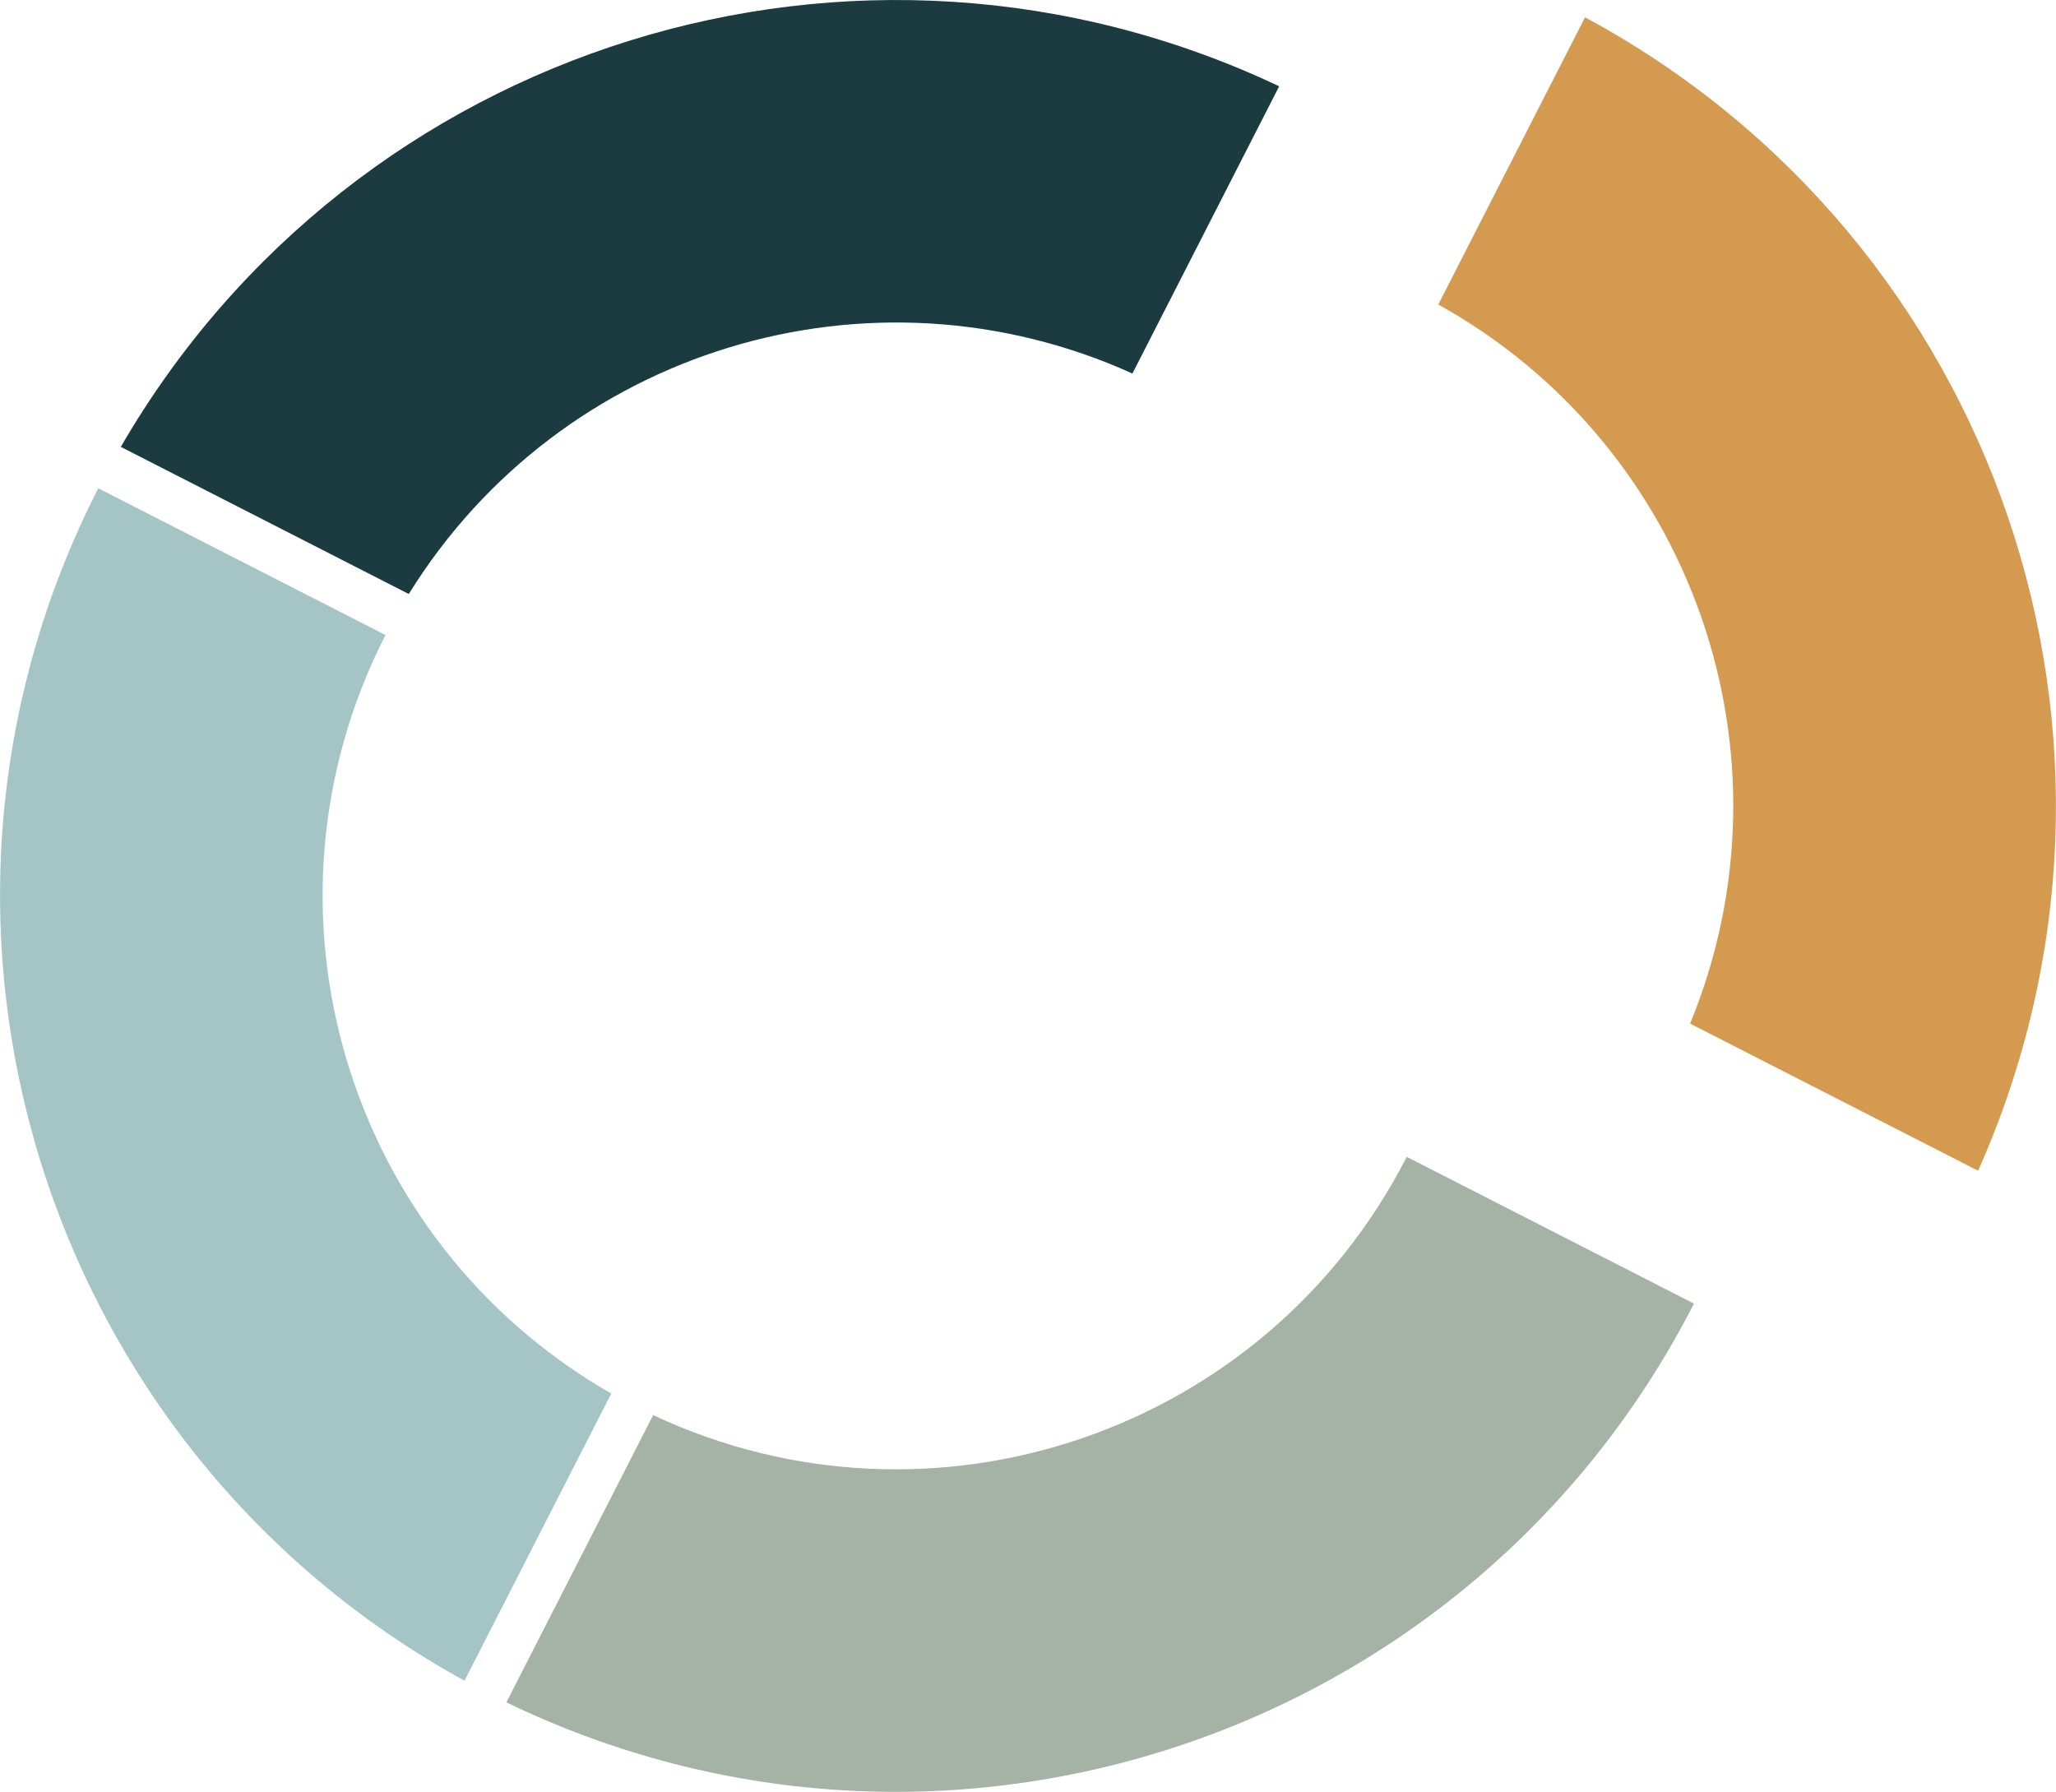
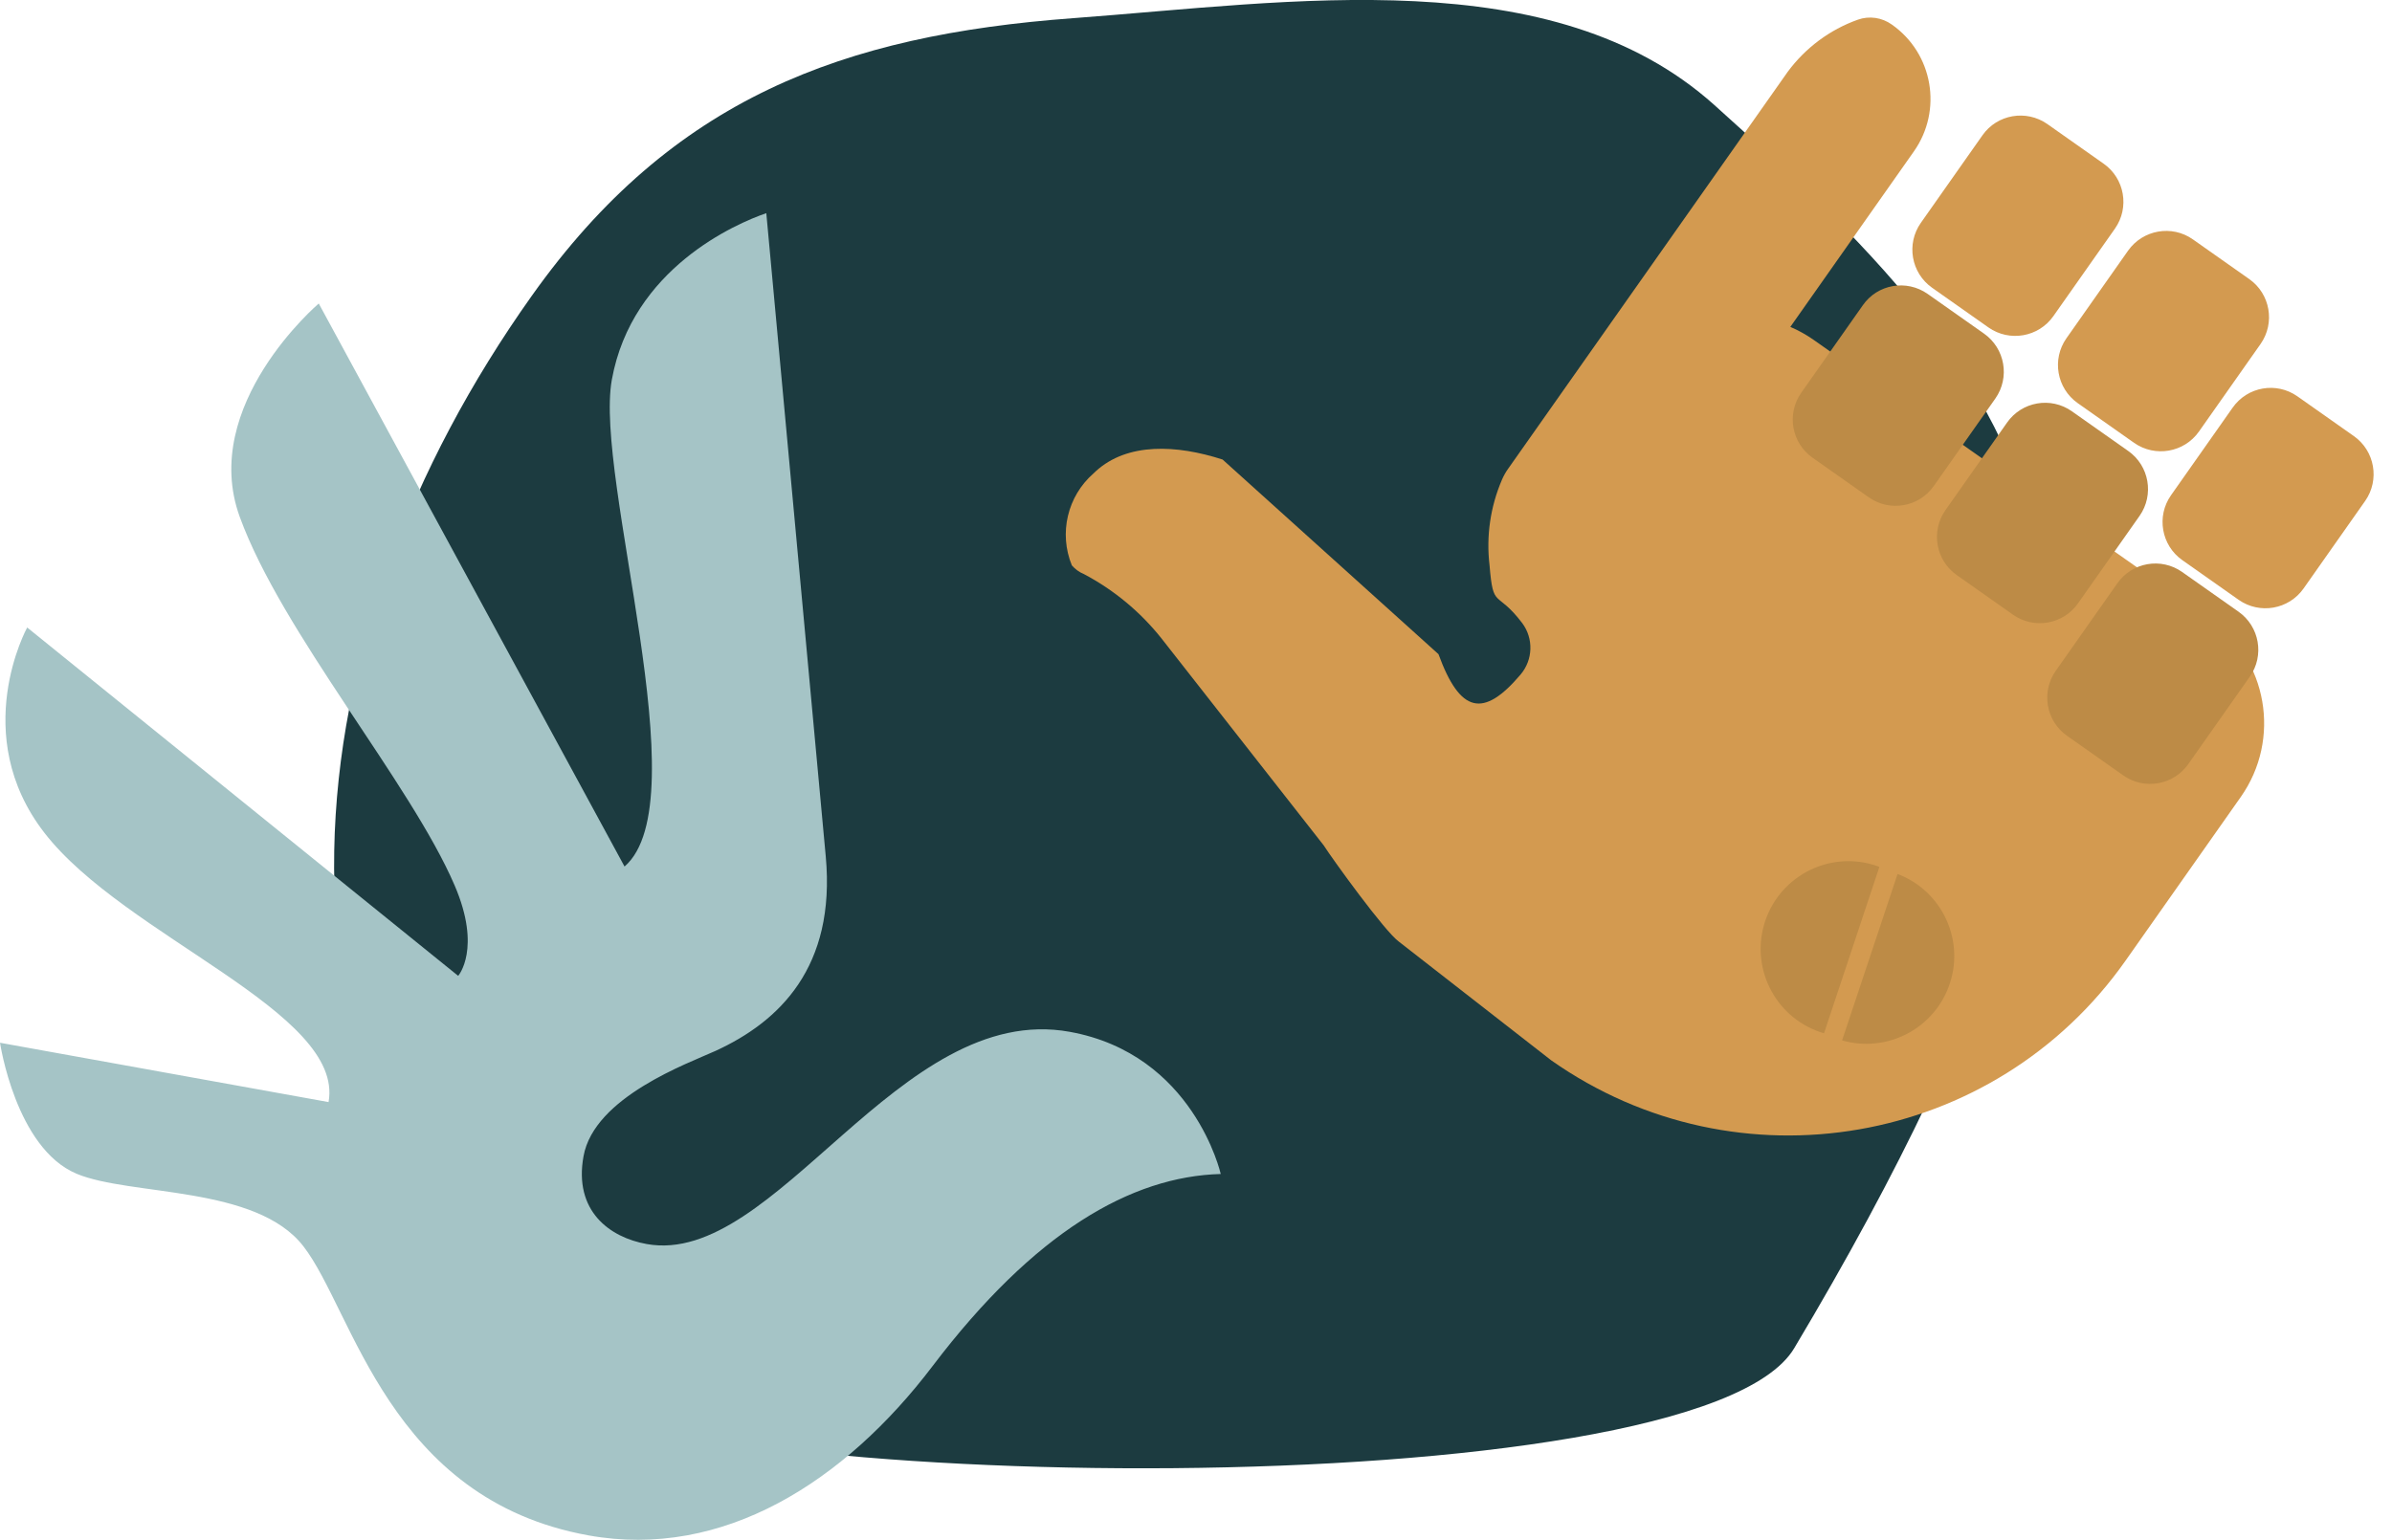
- <svg xmlns="http://www.w3.org/2000/svg" width="177.647" height="100%" viewBox="0 0 177.647 154.821">
-   <g id="Group_1371" data-name="Group 1371" transform="translate(-147.399 -439.763)">
-     <path id="Path_6735" data-name="Path 6735" d="M271.673,466.073a49.531,49.531,0,0,1,21.759,62.134l24.882,12.713a77.4,77.4,0,0,0-33.961-99.664Z" fill="#d39a50" />
-     <path id="Path_6736" data-name="Path 6736" d="M182.719,491.088a49.538,49.538,0,0,1,62.526-19.051l12.68-24.818a77.4,77.4,0,0,0-100.088,31.156Z" fill="#1c3b40" />
-     <path id="Path_6737" data-name="Path 6737" d="M203.833,562.037l-12.68,24.817A77.4,77.4,0,0,0,293.763,552.4l-24.818-12.68A49.536,49.536,0,0,1,203.833,562.037Z" fill="#a5b2a6" />
-     <path id="Path_6738" data-name="Path 6738" d="M200.214,560.17a49.545,49.545,0,0,1-19.508-65.538l-24.817-12.68a77.4,77.4,0,0,0,31.645,103.035Z" fill="#a5c4c6" />
+ <svg xmlns="http://www.w3.org/2000/svg" version="1.1" id="Layer_1" x="0px" y="0px" viewBox="0 0 205.18 132.12" style="enable-background:new 0 0 205.18 132.12;" xml:space="preserve">
+   <g id="Group_1373" transform="translate(-740.978 -1359.559)">
+     <path id="Path_6739" style="fill:#1C3B40;" d="M786.6,1384.93c12.03-16.94,26.7-22.35,46.41-23.81   c18.78-1.39,41.17-4.97,55.01,7.44c28.99,26,43.75,44.87,6.86,106.68c-8.33,13.96-97.97,12.41-106.83,3.22   C761.85,1451.27,765.66,1414.39,786.6,1384.93z" />
+     <path id="Path_6740" style="fill:#A5C4C6;" d="M806.71,1377.85l5.1,55.2c0.87,9.49-3.98,14.17-9.46,16.68   c-2.3,1.05-10.4,3.94-11.32,9.04c-0.85,4.69,2.23,6.96,5.42,7.53c11.05,2,21.64-20.86,36.28-18.21   c10.65,1.92,12.96,12.2,12.96,12.2c-7.7,0.21-15.99,4.99-24.7,16.46c-7.53,9.93-17.98,16.63-29.53,14.55   c-17.16-3.1-20.17-19.29-24.46-24.81c-4.05-5.24-14.84-4.29-19.45-6.22c-5.23-2.19-6.57-11.24-6.57-11.24l28.18,5.09   c1.4-7.73-17.47-14.19-24.37-23.1c-6.54-8.44-1.48-17.62-1.48-17.62l36.97,29.89c0,0,2.03-2.32-0.3-7.75   c-3.77-8.79-14.82-21.69-18.44-31.64c-3.48-9.57,6.78-18.3,6.78-18.3l26.23,48.31c6.46-5.6-2.62-33.31-1.09-41.77   c1.73-9.56,10.67-13.41,13.25-14.29" />
+     <g id="Group_1372" transform="translate(832.368 1361.068)">
+       <path id="Path_6741" style="fill:#D39A50;" d="M22.15,71.02c0.74,1.16,5.27,7.44,6.47,8.28l13.05,10.17    c15.97,11.24,38.03,7.41,49.27-8.56c0,0,0,0,0,0l9.88-14.04c3.49-4.96,2.3-11.81-2.65-15.3c0,0,0,0,0,0L64.19,27.66    c-0.63-0.44-1.3-0.82-2.01-1.12l10.6-15.06c2.48-3.53,1.64-8.4-1.89-10.88c0,0,0,0,0,0l0,0c-0.85-0.61-1.94-0.77-2.92-0.42    c-2.41,0.86-4.5,2.42-6.02,4.48L37.96,38.73c-0.2,0.28-0.37,0.59-0.51,0.91c-1,2.32-1.37,4.86-1.07,7.36l0,0    c0.32,3.85,0.57,2.02,2.8,4.95c0.99,1.33,0.93,3.16-0.14,4.42l0,0c-3.19,3.76-5.19,3.32-7.04-1.75l-18.52-16.7    c-3.96-1.28-8.16-1.47-10.87,1l-0.2,0.19C0.17,41.07-0.58,44.24,0.55,47c0.28,0.32,0.62,0.58,1.02,0.74    c2.58,1.36,4.85,3.24,6.67,5.53L22.15,71.02" />
+       <path id="Rectangle_468" style="fill:#BD8B46;" d="M95.79,47.57l4.84,3.41c1.8,1.27,2.23,3.76,0.97,5.56l-5.29,7.52    c-1.27,1.8-3.76,2.23-5.56,0.97l-4.84-3.41c-1.8-1.27-2.23-3.76-0.97-5.56l5.29-7.52C91.5,46.73,93.99,46.3,95.79,47.57z" />
+       <path id="Rectangle_469" style="fill:#D39A50;" d="M105.68,32.5l4.84,3.41c1.8,1.27,2.23,3.76,0.97,5.56l-5.29,7.52    c-1.27,1.8-3.76,2.23-5.56,0.97l-4.84-3.41c-1.8-1.27-2.23-3.76-0.97-5.56l5.29-7.52C101.39,31.66,103.88,31.23,105.68,32.5z" />
+       <path id="Rectangle_470" style="fill:#BD8B46;" d="M86.33,33.78l4.84,3.41c1.8,1.27,2.23,3.76,0.97,5.56l-5.29,7.52    c-1.27,1.8-3.76,2.23-5.56,0.97l-4.84-3.41c-1.8-1.27-2.23-3.76-0.97-5.56l5.29-7.52C82.04,32.94,84.53,32.51,86.33,33.78z" />
+       <path id="Rectangle_471" style="fill:#D39A50;" d="M96.71,19.03l4.84,3.41c1.8,1.27,2.23,3.76,0.97,5.56l-5.29,7.52    c-1.27,1.8-3.76,2.23-5.56,0.97l-4.84-3.41c-1.8-1.27-2.23-3.76-0.97-5.56L91.15,20C92.42,18.2,94.91,17.76,96.71,19.03z" />
+       <path id="Rectangle_472" style="fill:#BD8B46;" d="M73.96,23.71l4.84,3.41c1.8,1.27,2.23,3.76,0.97,5.56l-5.29,7.52    c-1.27,1.8-3.76,2.23-5.56,0.97l-4.84-3.41c-1.8-1.27-2.23-3.76-0.97-5.56l5.29-7.52C69.66,22.87,72.15,22.44,73.96,23.71z" />
+       <path id="Rectangle_473" style="fill:#D39A50;" d="M84.22,9.13l4.84,3.41c1.8,1.27,2.23,3.76,0.97,5.56l-5.29,7.52    c-1.27,1.8-3.76,2.23-5.56,0.97l-4.84-3.41c-1.8-1.27-2.23-3.76-0.97-5.56l5.29-7.52C79.92,8.3,82.41,7.87,84.22,9.13z" />
+       <path id="Path_6742" style="fill:#BD8B46;" d="M71.38,73.48c3.89,1.48,5.85,5.83,4.37,9.71c-1.39,3.66-5.36,5.65-9.13,4.57    L71.38,73.48z" />
+       <path id="Path_6743" style="fill:#BD8B46;" d="M65.07,87.15c-3.99-1.16-6.29-5.33-5.14-9.33c1.16-3.99,5.33-6.3,9.33-5.14    c0.19,0.06,0.38,0.12,0.56,0.19L65.07,87.15z" />
+     </g>
  </g>
</svg>
